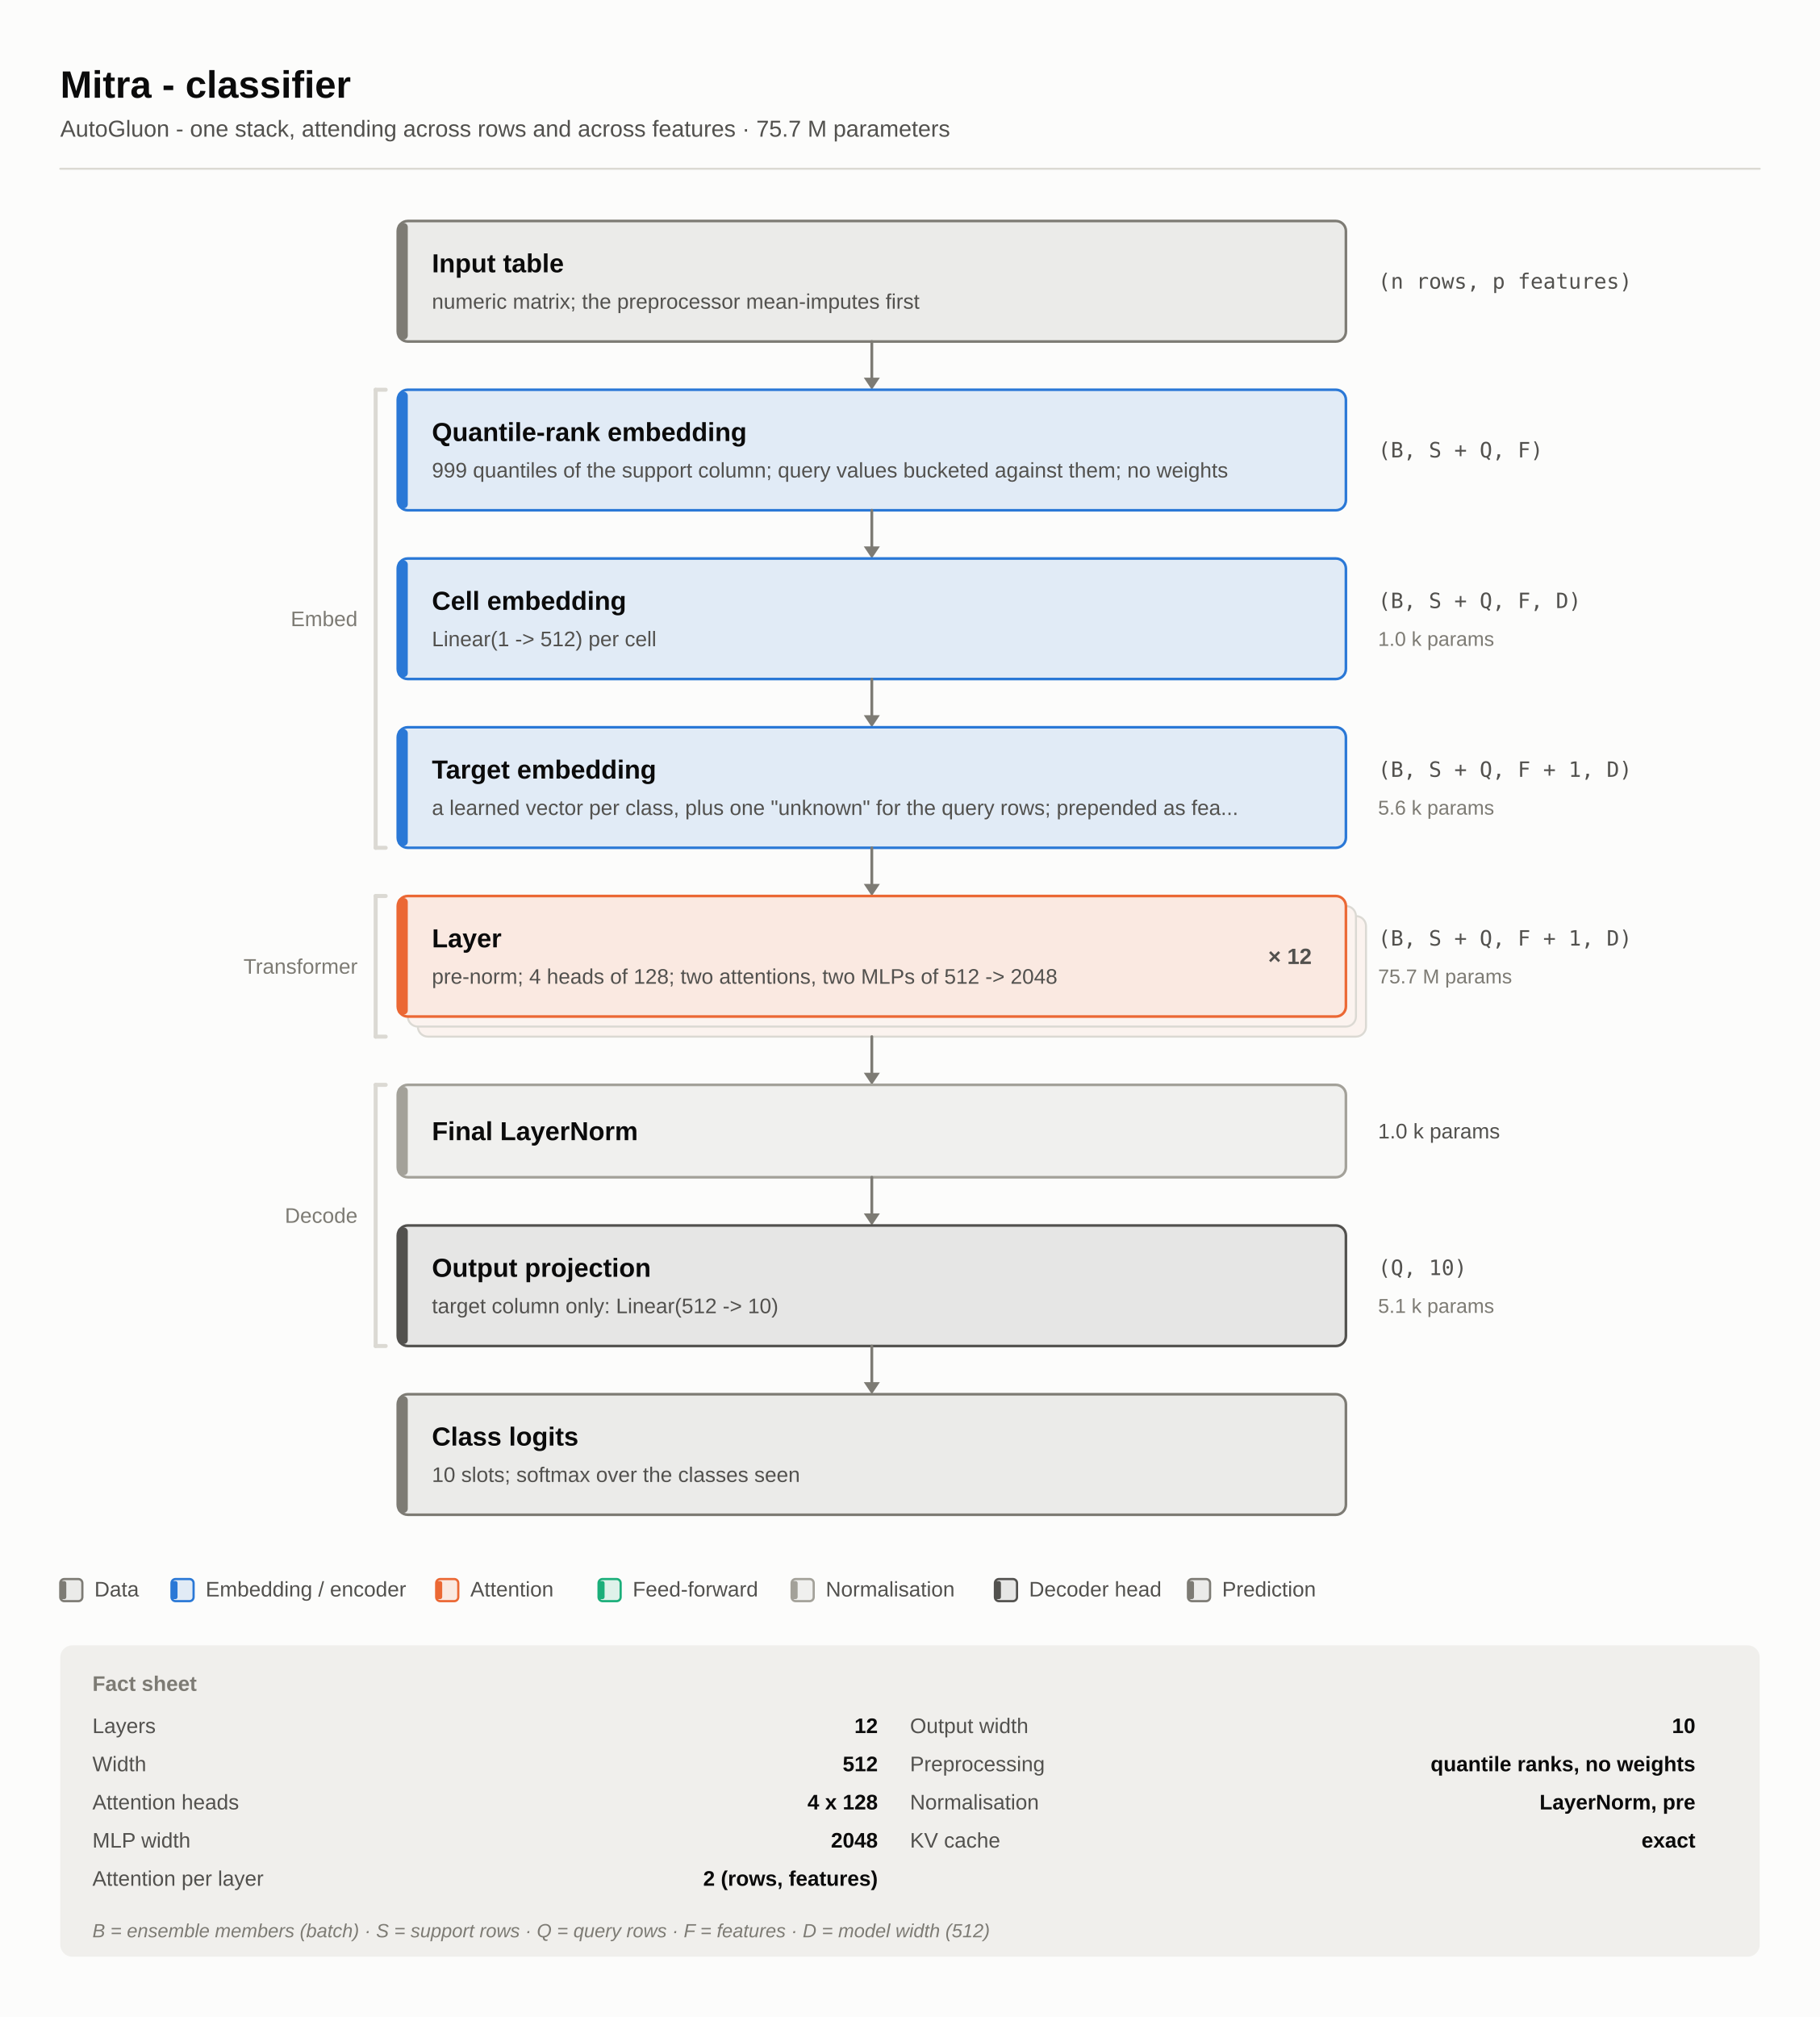
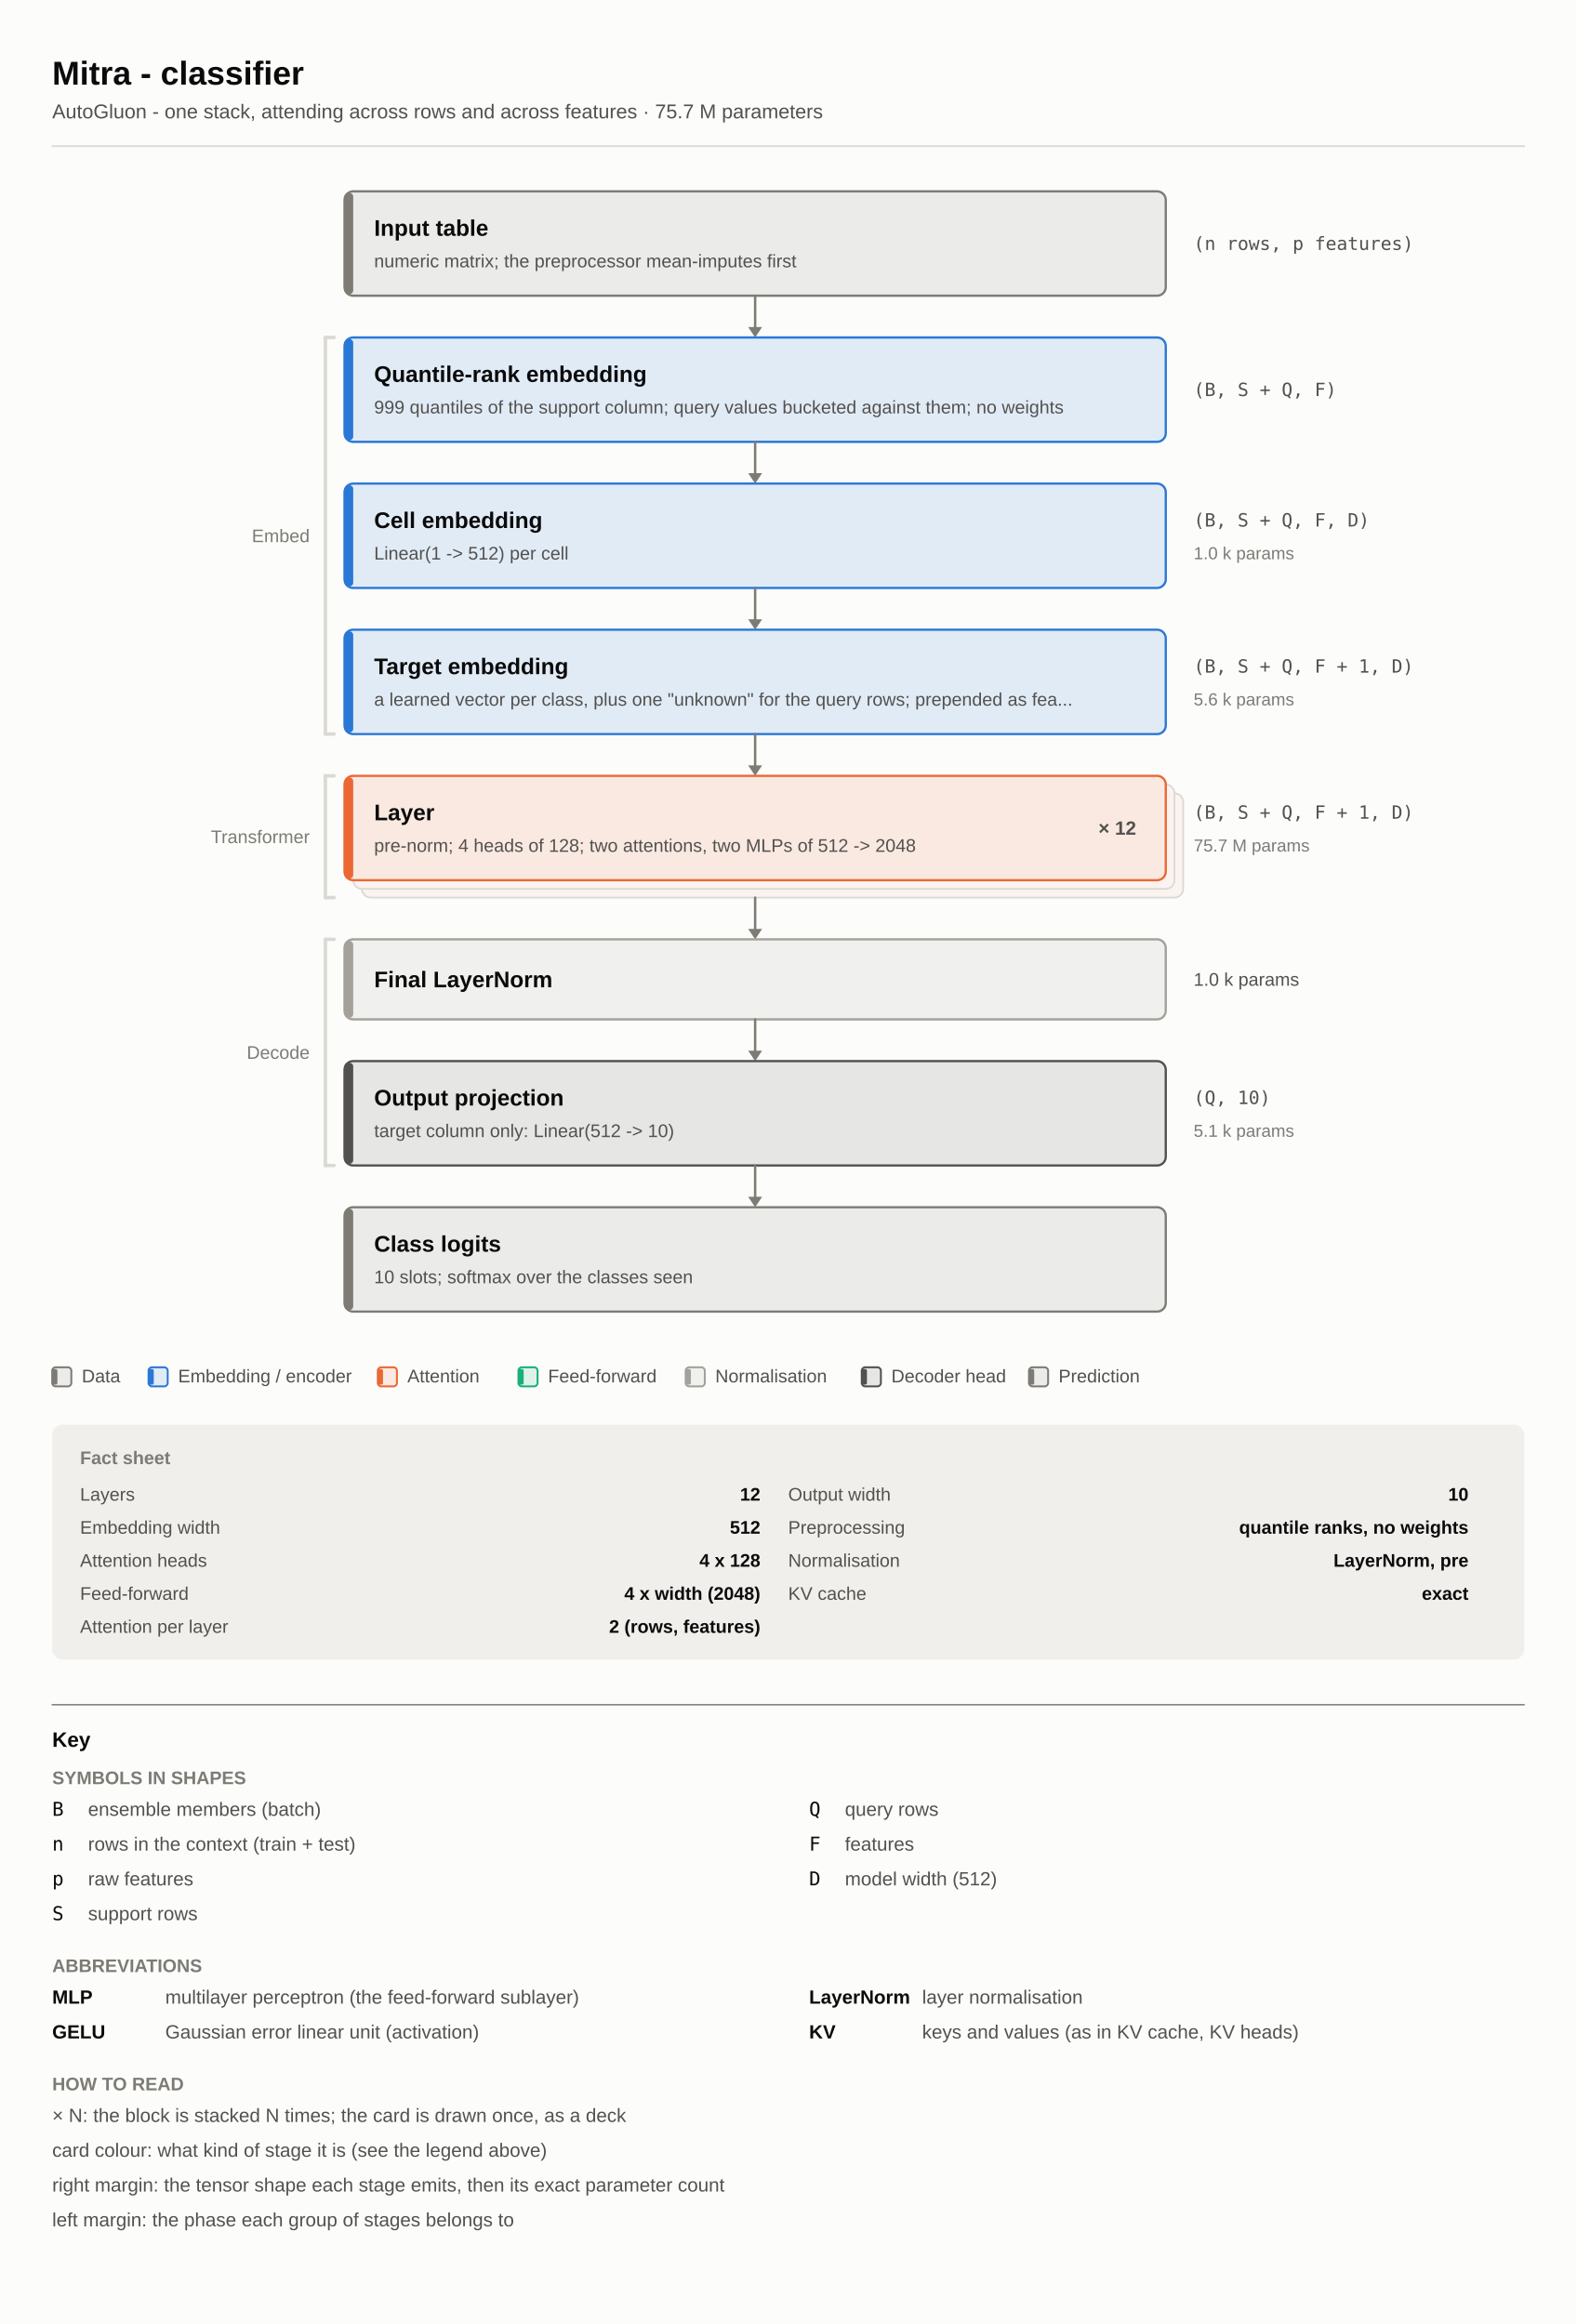
- <svg xmlns="http://www.w3.org/2000/svg" width="906" height="1004" viewBox="0 0 906 1004">
-   <rect width="906" height="1004" fill="#fcfcfb" />
+ <svg xmlns="http://www.w3.org/2000/svg" width="906" height="1336" viewBox="0 0 906 1336">
+   <rect width="906" height="1336" fill="#fcfcfb" />
  <text x="30" y="42" dy="0.35em" font-family="-apple-system, BlinkMacSystemFont, 'Segoe UI', 'Helvetica Neue', Arial, sans-serif" font-size="19px" font-weight="600" fill="#0b0b0b">Mitra - classifier</text>
  <text x="30" y="64" dy="0.35em" font-family="-apple-system, BlinkMacSystemFont, 'Segoe UI', 'Helvetica Neue', Arial, sans-serif" font-size="11.5px" fill="#52514e">AutoGluon  -  one stack, attending across rows and across features  ·  75.7 M parameters</text>
  <line x1="30" y1="84" x2="876" y2="84" stroke="#dbd9d3" stroke-width="1" stroke-linecap="round" />
  <rect x="198" y="110" width="472" height="60" rx="5" fill="#EBEBE9" stroke="#7d7b74" stroke-width="1.3" />
  <rect x="198" y="111" width="5" height="58" rx="2" fill="#7d7b74" />
  <text x="215" y="131" dy="0.35em" font-family="-apple-system, BlinkMacSystemFont, 'Segoe UI', 'Helvetica Neue', Arial, sans-serif" font-size="13px" font-weight="600" fill="#0b0b0b">Input table</text>
  <text x="215" y="150" dy="0.35em" font-family="-apple-system, BlinkMacSystemFont, 'Segoe UI', 'Helvetica Neue', Arial, sans-serif" font-size="10.5px" fill="#52514e">numeric matrix; the preprocessor mean-imputes first</text>
  <text x="686" y="140" dy="0.35em" font-family="ui-monospace, SFMono-Regular, Menlo, Consolas, monospace" font-size="10.5px" fill="#52514e">(n rows, p features)</text>
  <line x1="434" y1="170" x2="434" y2="189" stroke="#7d7b74" stroke-width="1.4" stroke-linecap="round" />
  <polygon points="430,188 438,188 434,194" fill="#7d7b74" />
  <rect x="198" y="194" width="472" height="60" rx="5" fill="#E1EBF6" stroke="#2a78d6" stroke-width="1.3" />
  <rect x="198" y="195" width="5" height="58" rx="2" fill="#2a78d6" />
  <text x="215" y="215" dy="0.35em" font-family="-apple-system, BlinkMacSystemFont, 'Segoe UI', 'Helvetica Neue', Arial, sans-serif" font-size="13px" font-weight="600" fill="#0b0b0b">Quantile-rank embedding</text>
  <text x="215" y="234" dy="0.35em" font-family="-apple-system, BlinkMacSystemFont, 'Segoe UI', 'Helvetica Neue', Arial, sans-serif" font-size="10.5px" fill="#52514e">999 quantiles of the support column; query values bucketed against them; no weights</text>
  <text x="686" y="224" dy="0.35em" font-family="ui-monospace, SFMono-Regular, Menlo, Consolas, monospace" font-size="10.5px" fill="#52514e">(B, S + Q, F)</text>
  <line x1="434" y1="254" x2="434" y2="273" stroke="#7d7b74" stroke-width="1.4" stroke-linecap="round" />
  <polygon points="430,272 438,272 434,278" fill="#7d7b74" />
  <rect x="198" y="278" width="472" height="60" rx="5" fill="#E1EBF6" stroke="#2a78d6" stroke-width="1.3" />
  <rect x="198" y="279" width="5" height="58" rx="2" fill="#2a78d6" />
  <text x="215" y="299" dy="0.35em" font-family="-apple-system, BlinkMacSystemFont, 'Segoe UI', 'Helvetica Neue', Arial, sans-serif" font-size="13px" font-weight="600" fill="#0b0b0b">Cell embedding</text>
  <text x="215" y="318" dy="0.35em" font-family="-apple-system, BlinkMacSystemFont, 'Segoe UI', 'Helvetica Neue', Arial, sans-serif" font-size="10.5px" fill="#52514e">Linear(1 -&gt; 512) per cell</text>
  <text x="686" y="299" dy="0.35em" font-family="ui-monospace, SFMono-Regular, Menlo, Consolas, monospace" font-size="10.5px" fill="#52514e">(B, S + Q, F, D)</text>
  <text x="686" y="318" dy="0.35em" font-family="-apple-system, BlinkMacSystemFont, 'Segoe UI', 'Helvetica Neue', Arial, sans-serif" font-size="10px" fill="#7d7b74">1.0 k params</text>
  <line x1="434" y1="338" x2="434" y2="357" stroke="#7d7b74" stroke-width="1.4" stroke-linecap="round" />
  <polygon points="430,356 438,356 434,362" fill="#7d7b74" />
  <rect x="198" y="362" width="472" height="60" rx="5" fill="#E1EBF6" stroke="#2a78d6" stroke-width="1.3" />
  <rect x="198" y="363" width="5" height="58" rx="2" fill="#2a78d6" />
  <text x="215" y="383" dy="0.35em" font-family="-apple-system, BlinkMacSystemFont, 'Segoe UI', 'Helvetica Neue', Arial, sans-serif" font-size="13px" font-weight="600" fill="#0b0b0b">Target embedding</text>
  <text x="215" y="402" dy="0.35em" font-family="-apple-system, BlinkMacSystemFont, 'Segoe UI', 'Helvetica Neue', Arial, sans-serif" font-size="10.5px" fill="#52514e">a learned vector per class, plus one "unknown" for the query rows; prepended as fea...</text>
  <text x="686" y="383" dy="0.35em" font-family="ui-monospace, SFMono-Regular, Menlo, Consolas, monospace" font-size="10.5px" fill="#52514e">(B, S + Q, F + 1, D)</text>
  <text x="686" y="402" dy="0.35em" font-family="-apple-system, BlinkMacSystemFont, 'Segoe UI', 'Helvetica Neue', Arial, sans-serif" font-size="10px" fill="#7d7b74">5.6 k params</text>
  <line x1="434" y1="422" x2="434" y2="441" stroke="#7d7b74" stroke-width="1.4" stroke-linecap="round" />
  <polygon points="430,440 438,440 434,446" fill="#7d7b74" />
  <rect x="208" y="456" width="472" height="60" rx="5" fill="#FBF3EF" stroke="#dbd9d3" stroke-width="1" />
  <rect x="203" y="451" width="472" height="60" rx="5" fill="#FBF3EF" stroke="#dbd9d3" stroke-width="1" />
  <rect x="198" y="446" width="472" height="60" rx="5" fill="#FAE9E1" stroke="#eb6834" stroke-width="1.3" />
  <rect x="198" y="447" width="5" height="58" rx="2" fill="#eb6834" />
  <text x="215" y="467" dy="0.35em" font-family="-apple-system, BlinkMacSystemFont, 'Segoe UI', 'Helvetica Neue', Arial, sans-serif" font-size="13px" font-weight="600" fill="#0b0b0b">Layer</text>
  <text x="215" y="486" dy="0.35em" font-family="-apple-system, BlinkMacSystemFont, 'Segoe UI', 'Helvetica Neue', Arial, sans-serif" font-size="10.5px" fill="#52514e">pre-norm; 4 heads of 128; two attentions, two MLPs of 512 -&gt; 2048</text>
  <text x="653" y="476" dy="0.35em" font-family="-apple-system, BlinkMacSystemFont, 'Segoe UI', 'Helvetica Neue', Arial, sans-serif" font-size="11px" font-weight="600" text-anchor="end" fill="#52514e">× 12</text>
  <text x="686" y="467" dy="0.35em" font-family="ui-monospace, SFMono-Regular, Menlo, Consolas, monospace" font-size="10.5px" fill="#52514e">(B, S + Q, F + 1, D)</text>
  <text x="686" y="486" dy="0.35em" font-family="-apple-system, BlinkMacSystemFont, 'Segoe UI', 'Helvetica Neue', Arial, sans-serif" font-size="10px" fill="#7d7b74">75.7 M params</text>
  <line x1="434" y1="516" x2="434" y2="535" stroke="#7d7b74" stroke-width="1.4" stroke-linecap="round" />
  <polygon points="430,534 438,534 434,540" fill="#7d7b74" />
  <rect x="198" y="540" width="472" height="46" rx="5" fill="#F0F0EE" stroke="#a3a199" stroke-width="1.3" />
  <rect x="198" y="541" width="5" height="44" rx="2" fill="#a3a199" />
  <text x="215" y="563" dy="0.35em" font-family="-apple-system, BlinkMacSystemFont, 'Segoe UI', 'Helvetica Neue', Arial, sans-serif" font-size="13px" font-weight="600" fill="#0b0b0b">Final LayerNorm</text>
  <text x="686" y="563" dy="0.35em" font-family="-apple-system, BlinkMacSystemFont, 'Segoe UI', 'Helvetica Neue', Arial, sans-serif" font-size="10.5px" fill="#52514e">1.0 k params</text>
  <line x1="434" y1="586" x2="434" y2="605" stroke="#7d7b74" stroke-width="1.4" stroke-linecap="round" />
  <polygon points="430,604 438,604 434,610" fill="#7d7b74" />
  <rect x="198" y="610" width="472" height="60" rx="5" fill="#E6E6E5" stroke="#52514e" stroke-width="1.3" />
  <rect x="198" y="611" width="5" height="58" rx="2" fill="#52514e" />
  <text x="215" y="631" dy="0.35em" font-family="-apple-system, BlinkMacSystemFont, 'Segoe UI', 'Helvetica Neue', Arial, sans-serif" font-size="13px" font-weight="600" fill="#0b0b0b">Output projection</text>
  <text x="215" y="650" dy="0.35em" font-family="-apple-system, BlinkMacSystemFont, 'Segoe UI', 'Helvetica Neue', Arial, sans-serif" font-size="10.5px" fill="#52514e">target column only: Linear(512 -&gt; 10)</text>
  <text x="686" y="631" dy="0.35em" font-family="ui-monospace, SFMono-Regular, Menlo, Consolas, monospace" font-size="10.5px" fill="#52514e">(Q, 10)</text>
  <text x="686" y="650" dy="0.35em" font-family="-apple-system, BlinkMacSystemFont, 'Segoe UI', 'Helvetica Neue', Arial, sans-serif" font-size="10px" fill="#7d7b74">5.1 k params</text>
  <line x1="434" y1="670" x2="434" y2="689" stroke="#7d7b74" stroke-width="1.4" stroke-linecap="round" />
  <polygon points="430,688 438,688 434,694" fill="#7d7b74" />
  <rect x="198" y="694" width="472" height="60" rx="5" fill="#EBEBE9" stroke="#7d7b74" stroke-width="1.3" />
  <rect x="198" y="695" width="5" height="58" rx="2" fill="#7d7b74" />
  <text x="215" y="715" dy="0.35em" font-family="-apple-system, BlinkMacSystemFont, 'Segoe UI', 'Helvetica Neue', Arial, sans-serif" font-size="13px" font-weight="600" fill="#0b0b0b">Class logits</text>
  <text x="215" y="734" dy="0.35em" font-family="-apple-system, BlinkMacSystemFont, 'Segoe UI', 'Helvetica Neue', Arial, sans-serif" font-size="10.5px" fill="#52514e">10 slots; softmax over the classes seen</text>
  <line x1="187" y1="194" x2="187" y2="422" stroke="#dbd9d3" stroke-width="2" stroke-linecap="round" />
  <line x1="187" y1="194" x2="192" y2="194" stroke="#dbd9d3" stroke-width="2" stroke-linecap="round" />
  <line x1="187" y1="422" x2="192" y2="422" stroke="#dbd9d3" stroke-width="2" stroke-linecap="round" />
  <text x="178" y="308" dy="0.35em" font-family="-apple-system, BlinkMacSystemFont, 'Segoe UI', 'Helvetica Neue', Arial, sans-serif" font-size="10.5px" text-anchor="end" fill="#7d7b74">Embed</text>
  <line x1="187" y1="446" x2="187" y2="516" stroke="#dbd9d3" stroke-width="2" stroke-linecap="round" />
  <line x1="187" y1="446" x2="192" y2="446" stroke="#dbd9d3" stroke-width="2" stroke-linecap="round" />
  <line x1="187" y1="516" x2="192" y2="516" stroke="#dbd9d3" stroke-width="2" stroke-linecap="round" />
  <text x="178" y="481" dy="0.35em" font-family="-apple-system, BlinkMacSystemFont, 'Segoe UI', 'Helvetica Neue', Arial, sans-serif" font-size="10.5px" text-anchor="end" fill="#7d7b74">Transformer</text>
  <line x1="187" y1="540" x2="187" y2="670" stroke="#dbd9d3" stroke-width="2" stroke-linecap="round" />
  <line x1="187" y1="540" x2="192" y2="540" stroke="#dbd9d3" stroke-width="2" stroke-linecap="round" />
  <line x1="187" y1="670" x2="192" y2="670" stroke="#dbd9d3" stroke-width="2" stroke-linecap="round" />
  <text x="178" y="605" dy="0.35em" font-family="-apple-system, BlinkMacSystemFont, 'Segoe UI', 'Helvetica Neue', Arial, sans-serif" font-size="10.5px" text-anchor="end" fill="#7d7b74">Decode</text>
  <rect x="30" y="786" width="11" height="11" rx="2" fill="#EBEBE9" stroke="#7d7b74" stroke-width="1.1" />
  <rect x="30" y="787" width="3" height="9" rx="1" fill="#7d7b74" />
  <text x="47" y="791" dy="0.35em" font-family="-apple-system, BlinkMacSystemFont, 'Segoe UI', 'Helvetica Neue', Arial, sans-serif" font-size="10.5px" fill="#52514e">Data</text>
  <rect x="85.37" y="786" width="11" height="11" rx="2" fill="#E1EBF6" stroke="#2a78d6" stroke-width="1.1" />
  <rect x="85.37" y="787" width="3" height="9" rx="1" fill="#2a78d6" />
  <text x="102.37" y="791" dy="0.35em" font-family="-apple-system, BlinkMacSystemFont, 'Segoe UI', 'Helvetica Neue', Arial, sans-serif" font-size="10.5px" fill="#52514e">Embedding / encoder</text>
  <rect x="217.13" y="786" width="11" height="11" rx="2" fill="#FAE9E1" stroke="#eb6834" stroke-width="1.1" />
  <rect x="217.13" y="787" width="3" height="9" rx="1" fill="#eb6834" />
  <text x="234.13" y="791" dy="0.35em" font-family="-apple-system, BlinkMacSystemFont, 'Segoe UI', 'Helvetica Neue', Arial, sans-serif" font-size="10.5px" fill="#52514e">Attention</text>
  <rect x="297.96" y="786" width="11" height="11" rx="2" fill="#DFF2EA" stroke="#1baf7a" stroke-width="1.1" />
  <rect x="297.96" y="787" width="3" height="9" rx="1" fill="#1baf7a" />
  <text x="314.96" y="791" dy="0.35em" font-family="-apple-system, BlinkMacSystemFont, 'Segoe UI', 'Helvetica Neue', Arial, sans-serif" font-size="10.5px" fill="#52514e">Feed-forward</text>
  <rect x="394.07" y="786" width="11" height="11" rx="2" fill="#F0F0EE" stroke="#a3a199" stroke-width="1.1" />
  <rect x="394.07" y="787" width="3" height="9" rx="1" fill="#a3a199" />
  <text x="411.07" y="791" dy="0.35em" font-family="-apple-system, BlinkMacSystemFont, 'Segoe UI', 'Helvetica Neue', Arial, sans-serif" font-size="10.5px" fill="#52514e">Normalisation</text>
  <rect x="495.27" y="786" width="11" height="11" rx="2" fill="#E6E6E5" stroke="#52514e" stroke-width="1.1" />
  <rect x="495.27" y="787" width="3" height="9" rx="1" fill="#52514e" />
  <text x="512.27" y="791" dy="0.35em" font-family="-apple-system, BlinkMacSystemFont, 'Segoe UI', 'Helvetica Neue', Arial, sans-serif" font-size="10.5px" fill="#52514e">Decoder head</text>
  <rect x="591.38" y="786" width="11" height="11" rx="2" fill="#EBEBE9" stroke="#7d7b74" stroke-width="1.1" />
  <rect x="591.38" y="787" width="3" height="9" rx="1" fill="#7d7b74" />
  <text x="608.38" y="791" dy="0.35em" font-family="-apple-system, BlinkMacSystemFont, 'Segoe UI', 'Helvetica Neue', Arial, sans-serif" font-size="10.5px" fill="#52514e">Prediction</text>
-   <rect x="30" y="819" width="846" height="155" rx="6" fill="#f0efec" />
+   <rect x="30" y="819" width="846" height="135" rx="6" fill="#f0efec" />
  <text x="46" y="838" dy="0.35em" font-family="-apple-system, BlinkMacSystemFont, 'Segoe UI', 'Helvetica Neue', Arial, sans-serif" font-size="10.5px" font-weight="600" fill="#7d7b74">Fact sheet</text>
  <text x="46" y="859" dy="0.35em" font-family="-apple-system, BlinkMacSystemFont, 'Segoe UI', 'Helvetica Neue', Arial, sans-serif" font-size="10.5px" fill="#52514e">Layers</text>
  <text x="437" y="859" dy="0.35em" font-family="-apple-system, BlinkMacSystemFont, 'Segoe UI', 'Helvetica Neue', Arial, sans-serif" font-size="10.5px" font-weight="600" text-anchor="end" fill="#0b0b0b">12</text>
-   <text x="46" y="878" dy="0.35em" font-family="-apple-system, BlinkMacSystemFont, 'Segoe UI', 'Helvetica Neue', Arial, sans-serif" font-size="10.5px" fill="#52514e">Width</text>
+   <text x="46" y="878" dy="0.35em" font-family="-apple-system, BlinkMacSystemFont, 'Segoe UI', 'Helvetica Neue', Arial, sans-serif" font-size="10.5px" fill="#52514e">Embedding width</text>
  <text x="437" y="878" dy="0.35em" font-family="-apple-system, BlinkMacSystemFont, 'Segoe UI', 'Helvetica Neue', Arial, sans-serif" font-size="10.5px" font-weight="600" text-anchor="end" fill="#0b0b0b">512</text>
  <text x="46" y="897" dy="0.35em" font-family="-apple-system, BlinkMacSystemFont, 'Segoe UI', 'Helvetica Neue', Arial, sans-serif" font-size="10.5px" fill="#52514e">Attention heads</text>
  <text x="437" y="897" dy="0.35em" font-family="-apple-system, BlinkMacSystemFont, 'Segoe UI', 'Helvetica Neue', Arial, sans-serif" font-size="10.5px" font-weight="600" text-anchor="end" fill="#0b0b0b">4 x 128</text>
-   <text x="46" y="916" dy="0.35em" font-family="-apple-system, BlinkMacSystemFont, 'Segoe UI', 'Helvetica Neue', Arial, sans-serif" font-size="10.5px" fill="#52514e">MLP width</text>
-   <text x="437" y="916" dy="0.35em" font-family="-apple-system, BlinkMacSystemFont, 'Segoe UI', 'Helvetica Neue', Arial, sans-serif" font-size="10.5px" font-weight="600" text-anchor="end" fill="#0b0b0b">2048</text>
+   <text x="46" y="916" dy="0.35em" font-family="-apple-system, BlinkMacSystemFont, 'Segoe UI', 'Helvetica Neue', Arial, sans-serif" font-size="10.5px" fill="#52514e">Feed-forward</text>
+   <text x="437" y="916" dy="0.35em" font-family="-apple-system, BlinkMacSystemFont, 'Segoe UI', 'Helvetica Neue', Arial, sans-serif" font-size="10.5px" font-weight="600" text-anchor="end" fill="#0b0b0b">4 x width (2048)</text>
  <text x="46" y="935" dy="0.35em" font-family="-apple-system, BlinkMacSystemFont, 'Segoe UI', 'Helvetica Neue', Arial, sans-serif" font-size="10.5px" fill="#52514e">Attention per layer</text>
  <text x="437" y="935" dy="0.35em" font-family="-apple-system, BlinkMacSystemFont, 'Segoe UI', 'Helvetica Neue', Arial, sans-serif" font-size="10.5px" font-weight="600" text-anchor="end" fill="#0b0b0b">2 (rows, features)</text>
  <text x="453" y="859" dy="0.35em" font-family="-apple-system, BlinkMacSystemFont, 'Segoe UI', 'Helvetica Neue', Arial, sans-serif" font-size="10.5px" fill="#52514e">Output width</text>
  <text x="844" y="859" dy="0.35em" font-family="-apple-system, BlinkMacSystemFont, 'Segoe UI', 'Helvetica Neue', Arial, sans-serif" font-size="10.5px" font-weight="600" text-anchor="end" fill="#0b0b0b">10</text>
  <text x="453" y="878" dy="0.35em" font-family="-apple-system, BlinkMacSystemFont, 'Segoe UI', 'Helvetica Neue', Arial, sans-serif" font-size="10.5px" fill="#52514e">Preprocessing</text>
  <text x="844" y="878" dy="0.35em" font-family="-apple-system, BlinkMacSystemFont, 'Segoe UI', 'Helvetica Neue', Arial, sans-serif" font-size="10.5px" font-weight="600" text-anchor="end" fill="#0b0b0b">quantile ranks, no weights</text>
  <text x="453" y="897" dy="0.35em" font-family="-apple-system, BlinkMacSystemFont, 'Segoe UI', 'Helvetica Neue', Arial, sans-serif" font-size="10.5px" fill="#52514e">Normalisation</text>
  <text x="844" y="897" dy="0.35em" font-family="-apple-system, BlinkMacSystemFont, 'Segoe UI', 'Helvetica Neue', Arial, sans-serif" font-size="10.5px" font-weight="600" text-anchor="end" fill="#0b0b0b">LayerNorm, pre</text>
  <text x="453" y="916" dy="0.35em" font-family="-apple-system, BlinkMacSystemFont, 'Segoe UI', 'Helvetica Neue', Arial, sans-serif" font-size="10.5px" fill="#52514e">KV cache</text>
  <text x="844" y="916" dy="0.35em" font-family="-apple-system, BlinkMacSystemFont, 'Segoe UI', 'Helvetica Neue', Arial, sans-serif" font-size="10.5px" font-weight="600" text-anchor="end" fill="#0b0b0b">exact</text>
-   <text x="46" y="961" dy="0.35em" font-family="-apple-system, BlinkMacSystemFont, 'Segoe UI', 'Helvetica Neue', Arial, sans-serif" font-size="9.5px" font-style="italic" fill="#7d7b74">B = ensemble members (batch)   ·   S = support rows   ·   Q = query rows   ·   F = features   ·   D = model width (512)</text>
+   <line x1="30" y1="980" x2="876" y2="980" stroke="#7d7b74" stroke-width="0.8" stroke-linecap="round" />
+   <text x="30" y="1000" dy="0.35em" font-family="-apple-system, BlinkMacSystemFont, 'Segoe UI', 'Helvetica Neue', Arial, sans-serif" font-size="12px" font-weight="600" fill="#0b0b0b">Key</text>
+   <text x="30" y="1022" dy="0.35em" font-family="-apple-system, BlinkMacSystemFont, 'Segoe UI', 'Helvetica Neue', Arial, sans-serif" font-size="10.5px" font-weight="600" fill="#7d7b74">SYMBOLS IN SHAPES</text>
+   <text x="30" y="1040" dy="0.35em" font-family="ui-monospace, SFMono-Regular, Menlo, Consolas, monospace" font-size="11px" fill="#0b0b0b">B</text>
+   <text x="50.6" y="1040" dy="0.35em" font-family="-apple-system, BlinkMacSystemFont, 'Segoe UI', 'Helvetica Neue', Arial, sans-serif" font-size="11px" fill="#52514e">ensemble members (batch)</text>
+   <text x="30" y="1060" dy="0.35em" font-family="ui-monospace, SFMono-Regular, Menlo, Consolas, monospace" font-size="11px" fill="#0b0b0b">n</text>
+   <text x="50.6" y="1060" dy="0.35em" font-family="-apple-system, BlinkMacSystemFont, 'Segoe UI', 'Helvetica Neue', Arial, sans-serif" font-size="11px" fill="#52514e">rows in the context (train + test)</text>
+   <text x="30" y="1080" dy="0.35em" font-family="ui-monospace, SFMono-Regular, Menlo, Consolas, monospace" font-size="11px" fill="#0b0b0b">p</text>
+   <text x="50.6" y="1080" dy="0.35em" font-family="-apple-system, BlinkMacSystemFont, 'Segoe UI', 'Helvetica Neue', Arial, sans-serif" font-size="11px" fill="#52514e">raw features</text>
+   <text x="30" y="1100" dy="0.35em" font-family="ui-monospace, SFMono-Regular, Menlo, Consolas, monospace" font-size="11px" fill="#0b0b0b">S</text>
+   <text x="50.6" y="1100" dy="0.35em" font-family="-apple-system, BlinkMacSystemFont, 'Segoe UI', 'Helvetica Neue', Arial, sans-serif" font-size="11px" fill="#52514e">support rows</text>
+   <text x="465" y="1040" dy="0.35em" font-family="ui-monospace, SFMono-Regular, Menlo, Consolas, monospace" font-size="11px" fill="#0b0b0b">Q</text>
+   <text x="485.6" y="1040" dy="0.35em" font-family="-apple-system, BlinkMacSystemFont, 'Segoe UI', 'Helvetica Neue', Arial, sans-serif" font-size="11px" fill="#52514e">query rows</text>
+   <text x="465" y="1060" dy="0.35em" font-family="ui-monospace, SFMono-Regular, Menlo, Consolas, monospace" font-size="11px" fill="#0b0b0b">F</text>
+   <text x="485.6" y="1060" dy="0.35em" font-family="-apple-system, BlinkMacSystemFont, 'Segoe UI', 'Helvetica Neue', Arial, sans-serif" font-size="11px" fill="#52514e">features</text>
+   <text x="465" y="1080" dy="0.35em" font-family="ui-monospace, SFMono-Regular, Menlo, Consolas, monospace" font-size="11px" fill="#0b0b0b">D</text>
+   <text x="485.6" y="1080" dy="0.35em" font-family="-apple-system, BlinkMacSystemFont, 'Segoe UI', 'Helvetica Neue', Arial, sans-serif" font-size="11px" fill="#52514e">model width (512)</text>
+   <text x="30" y="1130" dy="0.35em" font-family="-apple-system, BlinkMacSystemFont, 'Segoe UI', 'Helvetica Neue', Arial, sans-serif" font-size="10.5px" font-weight="600" fill="#7d7b74">ABBREVIATIONS</text>
+   <text x="30" y="1148" dy="0.35em" font-family="-apple-system, BlinkMacSystemFont, 'Segoe UI', 'Helvetica Neue', Arial, sans-serif" font-size="11px" font-weight="600" fill="#0b0b0b">MLP</text>
+   <text x="94.98" y="1148" dy="0.35em" font-family="-apple-system, BlinkMacSystemFont, 'Segoe UI', 'Helvetica Neue', Arial, sans-serif" font-size="11px" fill="#52514e">multilayer perceptron (the feed-forward sublayer)</text>
+   <text x="30" y="1168" dy="0.35em" font-family="-apple-system, BlinkMacSystemFont, 'Segoe UI', 'Helvetica Neue', Arial, sans-serif" font-size="11px" font-weight="600" fill="#0b0b0b">GELU</text>
+   <text x="94.98" y="1168" dy="0.35em" font-family="-apple-system, BlinkMacSystemFont, 'Segoe UI', 'Helvetica Neue', Arial, sans-serif" font-size="11px" fill="#52514e">Gaussian error linear unit (activation)</text>
+   <text x="465" y="1148" dy="0.35em" font-family="-apple-system, BlinkMacSystemFont, 'Segoe UI', 'Helvetica Neue', Arial, sans-serif" font-size="11px" font-weight="600" fill="#0b0b0b">LayerNorm</text>
+   <text x="529.98" y="1148" dy="0.35em" font-family="-apple-system, BlinkMacSystemFont, 'Segoe UI', 'Helvetica Neue', Arial, sans-serif" font-size="11px" fill="#52514e">layer normalisation</text>
+   <text x="465" y="1168" dy="0.35em" font-family="-apple-system, BlinkMacSystemFont, 'Segoe UI', 'Helvetica Neue', Arial, sans-serif" font-size="11px" font-weight="600" fill="#0b0b0b">KV</text>
+   <text x="529.98" y="1168" dy="0.35em" font-family="-apple-system, BlinkMacSystemFont, 'Segoe UI', 'Helvetica Neue', Arial, sans-serif" font-size="11px" fill="#52514e">keys and values (as in KV cache, KV heads)</text>
+   <text x="30" y="1198" dy="0.35em" font-family="-apple-system, BlinkMacSystemFont, 'Segoe UI', 'Helvetica Neue', Arial, sans-serif" font-size="10.5px" font-weight="600" fill="#7d7b74">HOW TO READ</text>
+   <text x="30" y="1216" dy="0.35em" font-family="-apple-system, BlinkMacSystemFont, 'Segoe UI', 'Helvetica Neue', Arial, sans-serif" font-size="11px" fill="#52514e">× N: the block is stacked N times; the card is drawn once, as a deck</text>
+   <text x="30" y="1236" dy="0.35em" font-family="-apple-system, BlinkMacSystemFont, 'Segoe UI', 'Helvetica Neue', Arial, sans-serif" font-size="11px" fill="#52514e">card colour: what kind of stage it is (see the legend above)</text>
+   <text x="30" y="1256" dy="0.35em" font-family="-apple-system, BlinkMacSystemFont, 'Segoe UI', 'Helvetica Neue', Arial, sans-serif" font-size="11px" fill="#52514e">right margin: the tensor shape each stage emits, then its exact parameter count</text>
+   <text x="30" y="1276" dy="0.35em" font-family="-apple-system, BlinkMacSystemFont, 'Segoe UI', 'Helvetica Neue', Arial, sans-serif" font-size="11px" fill="#52514e">left margin: the phase each group of stages belongs to</text>
</svg>
